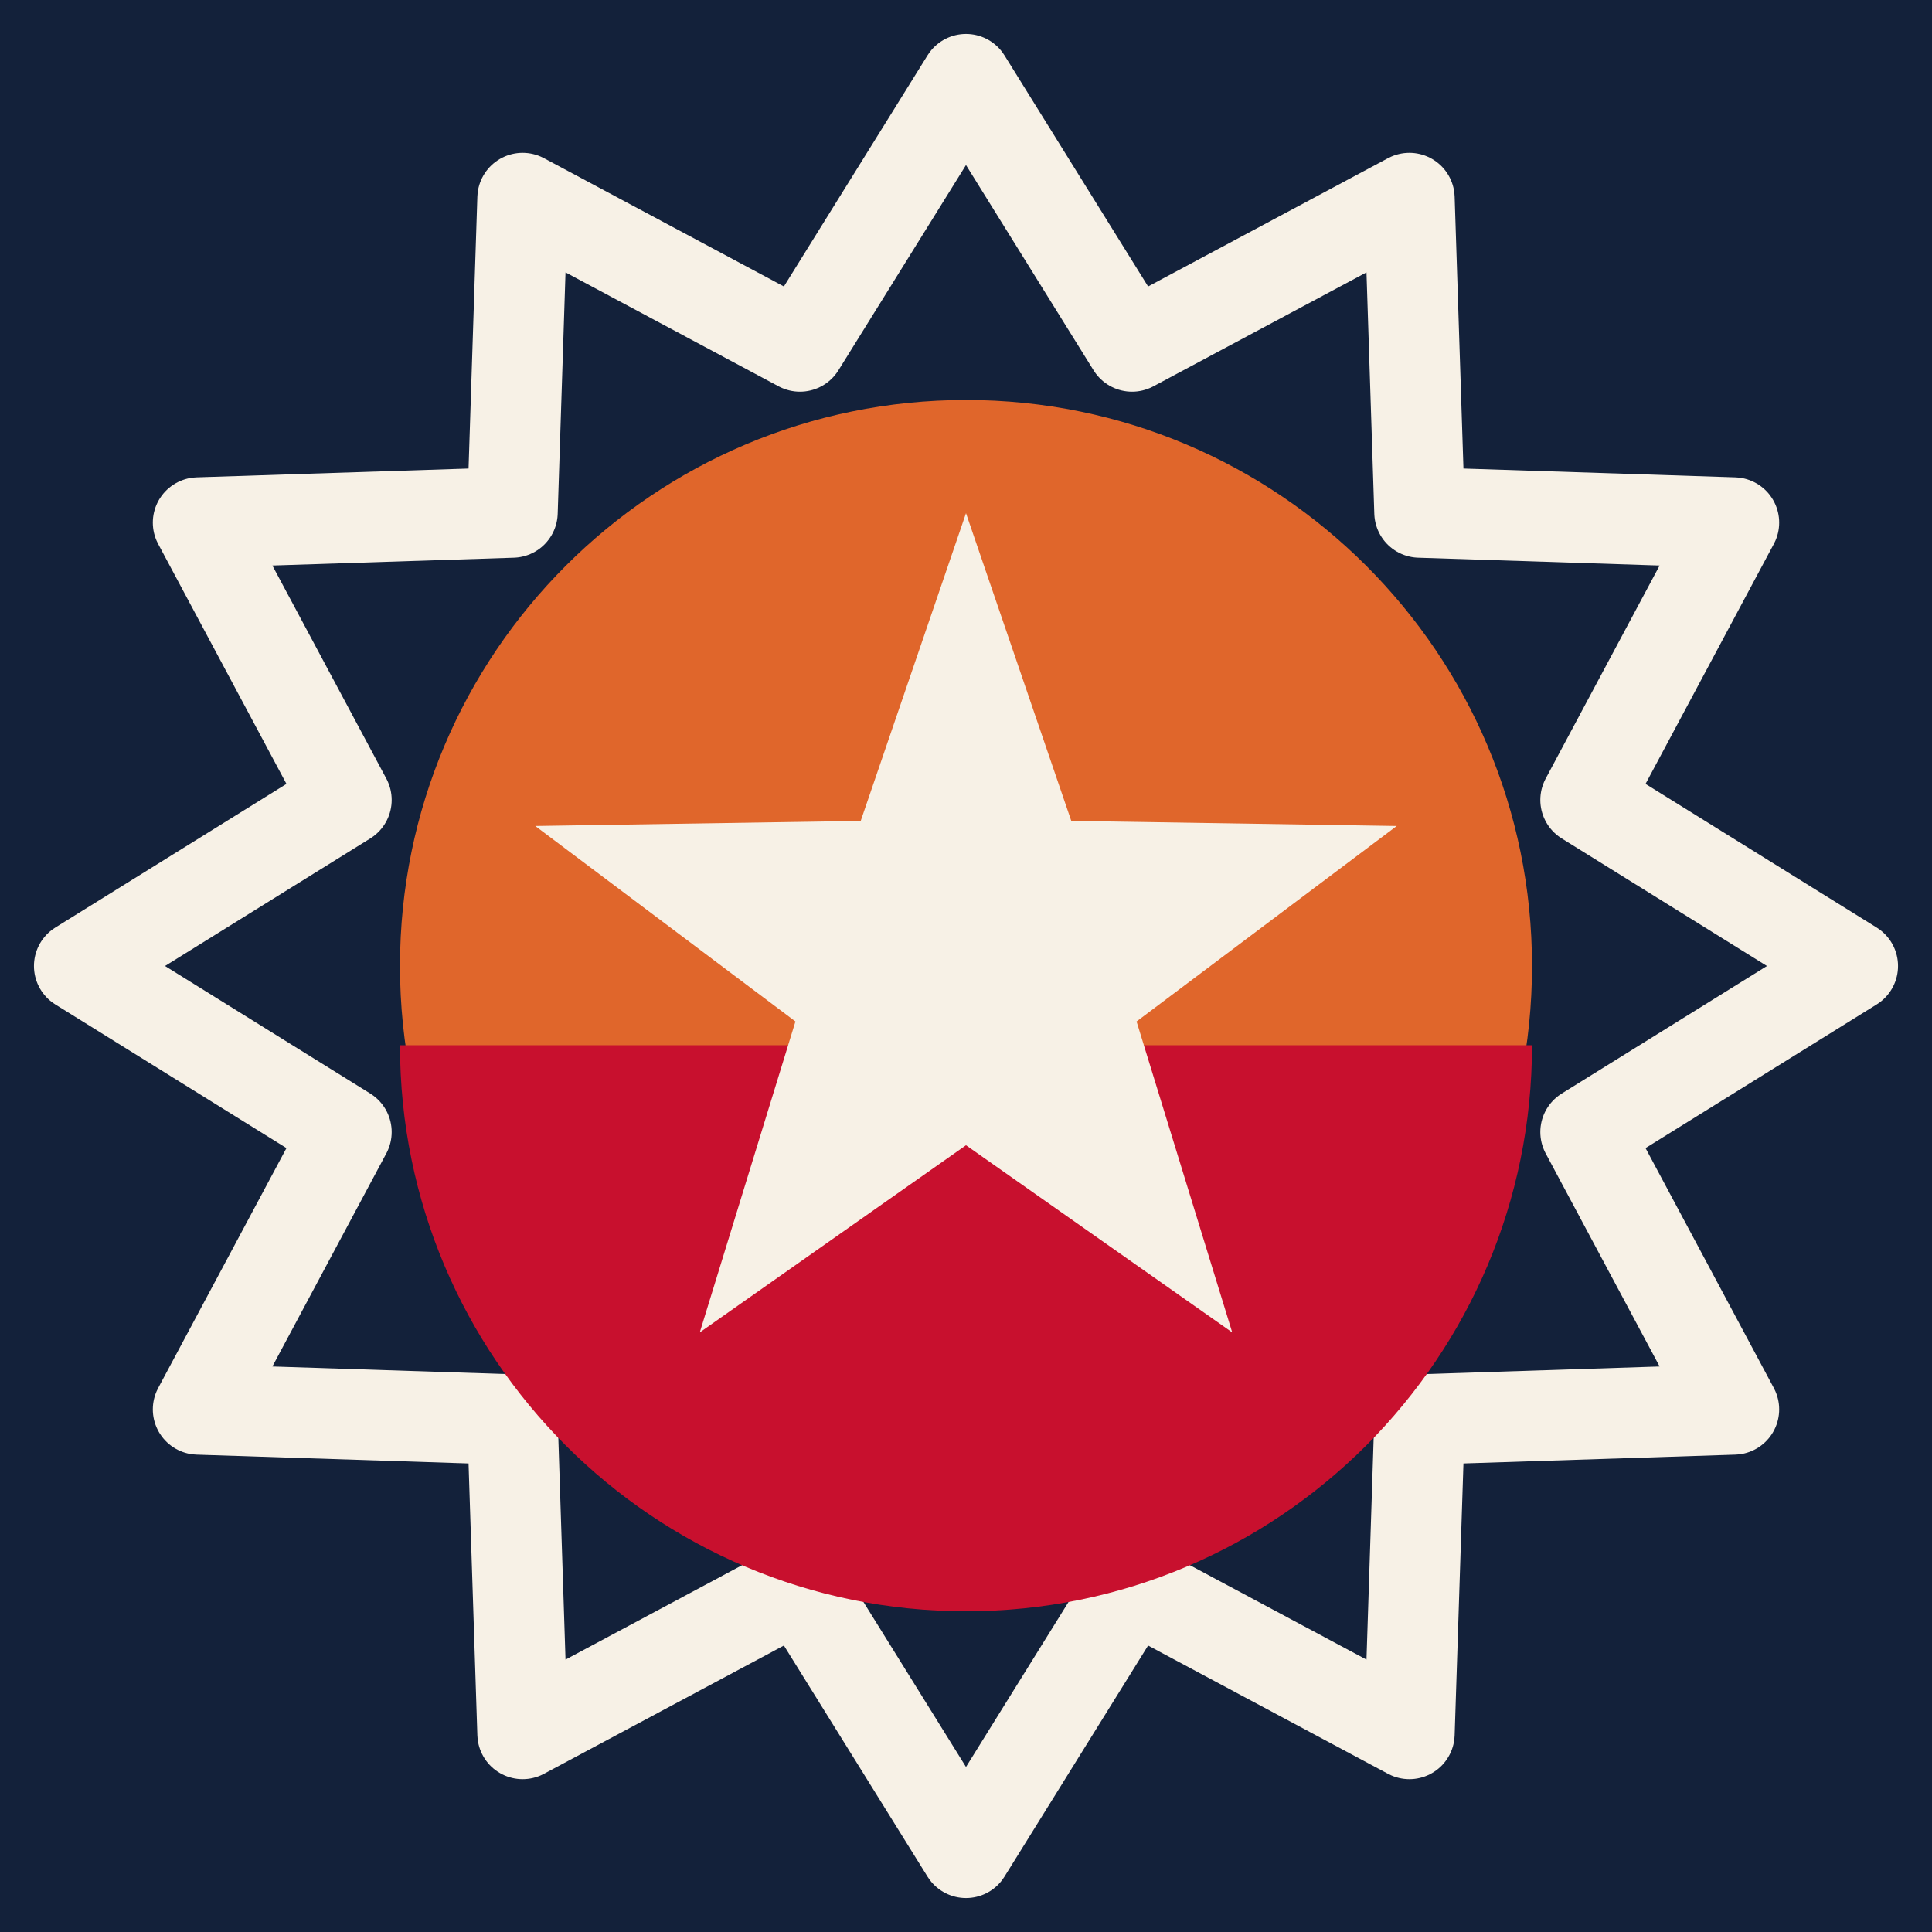
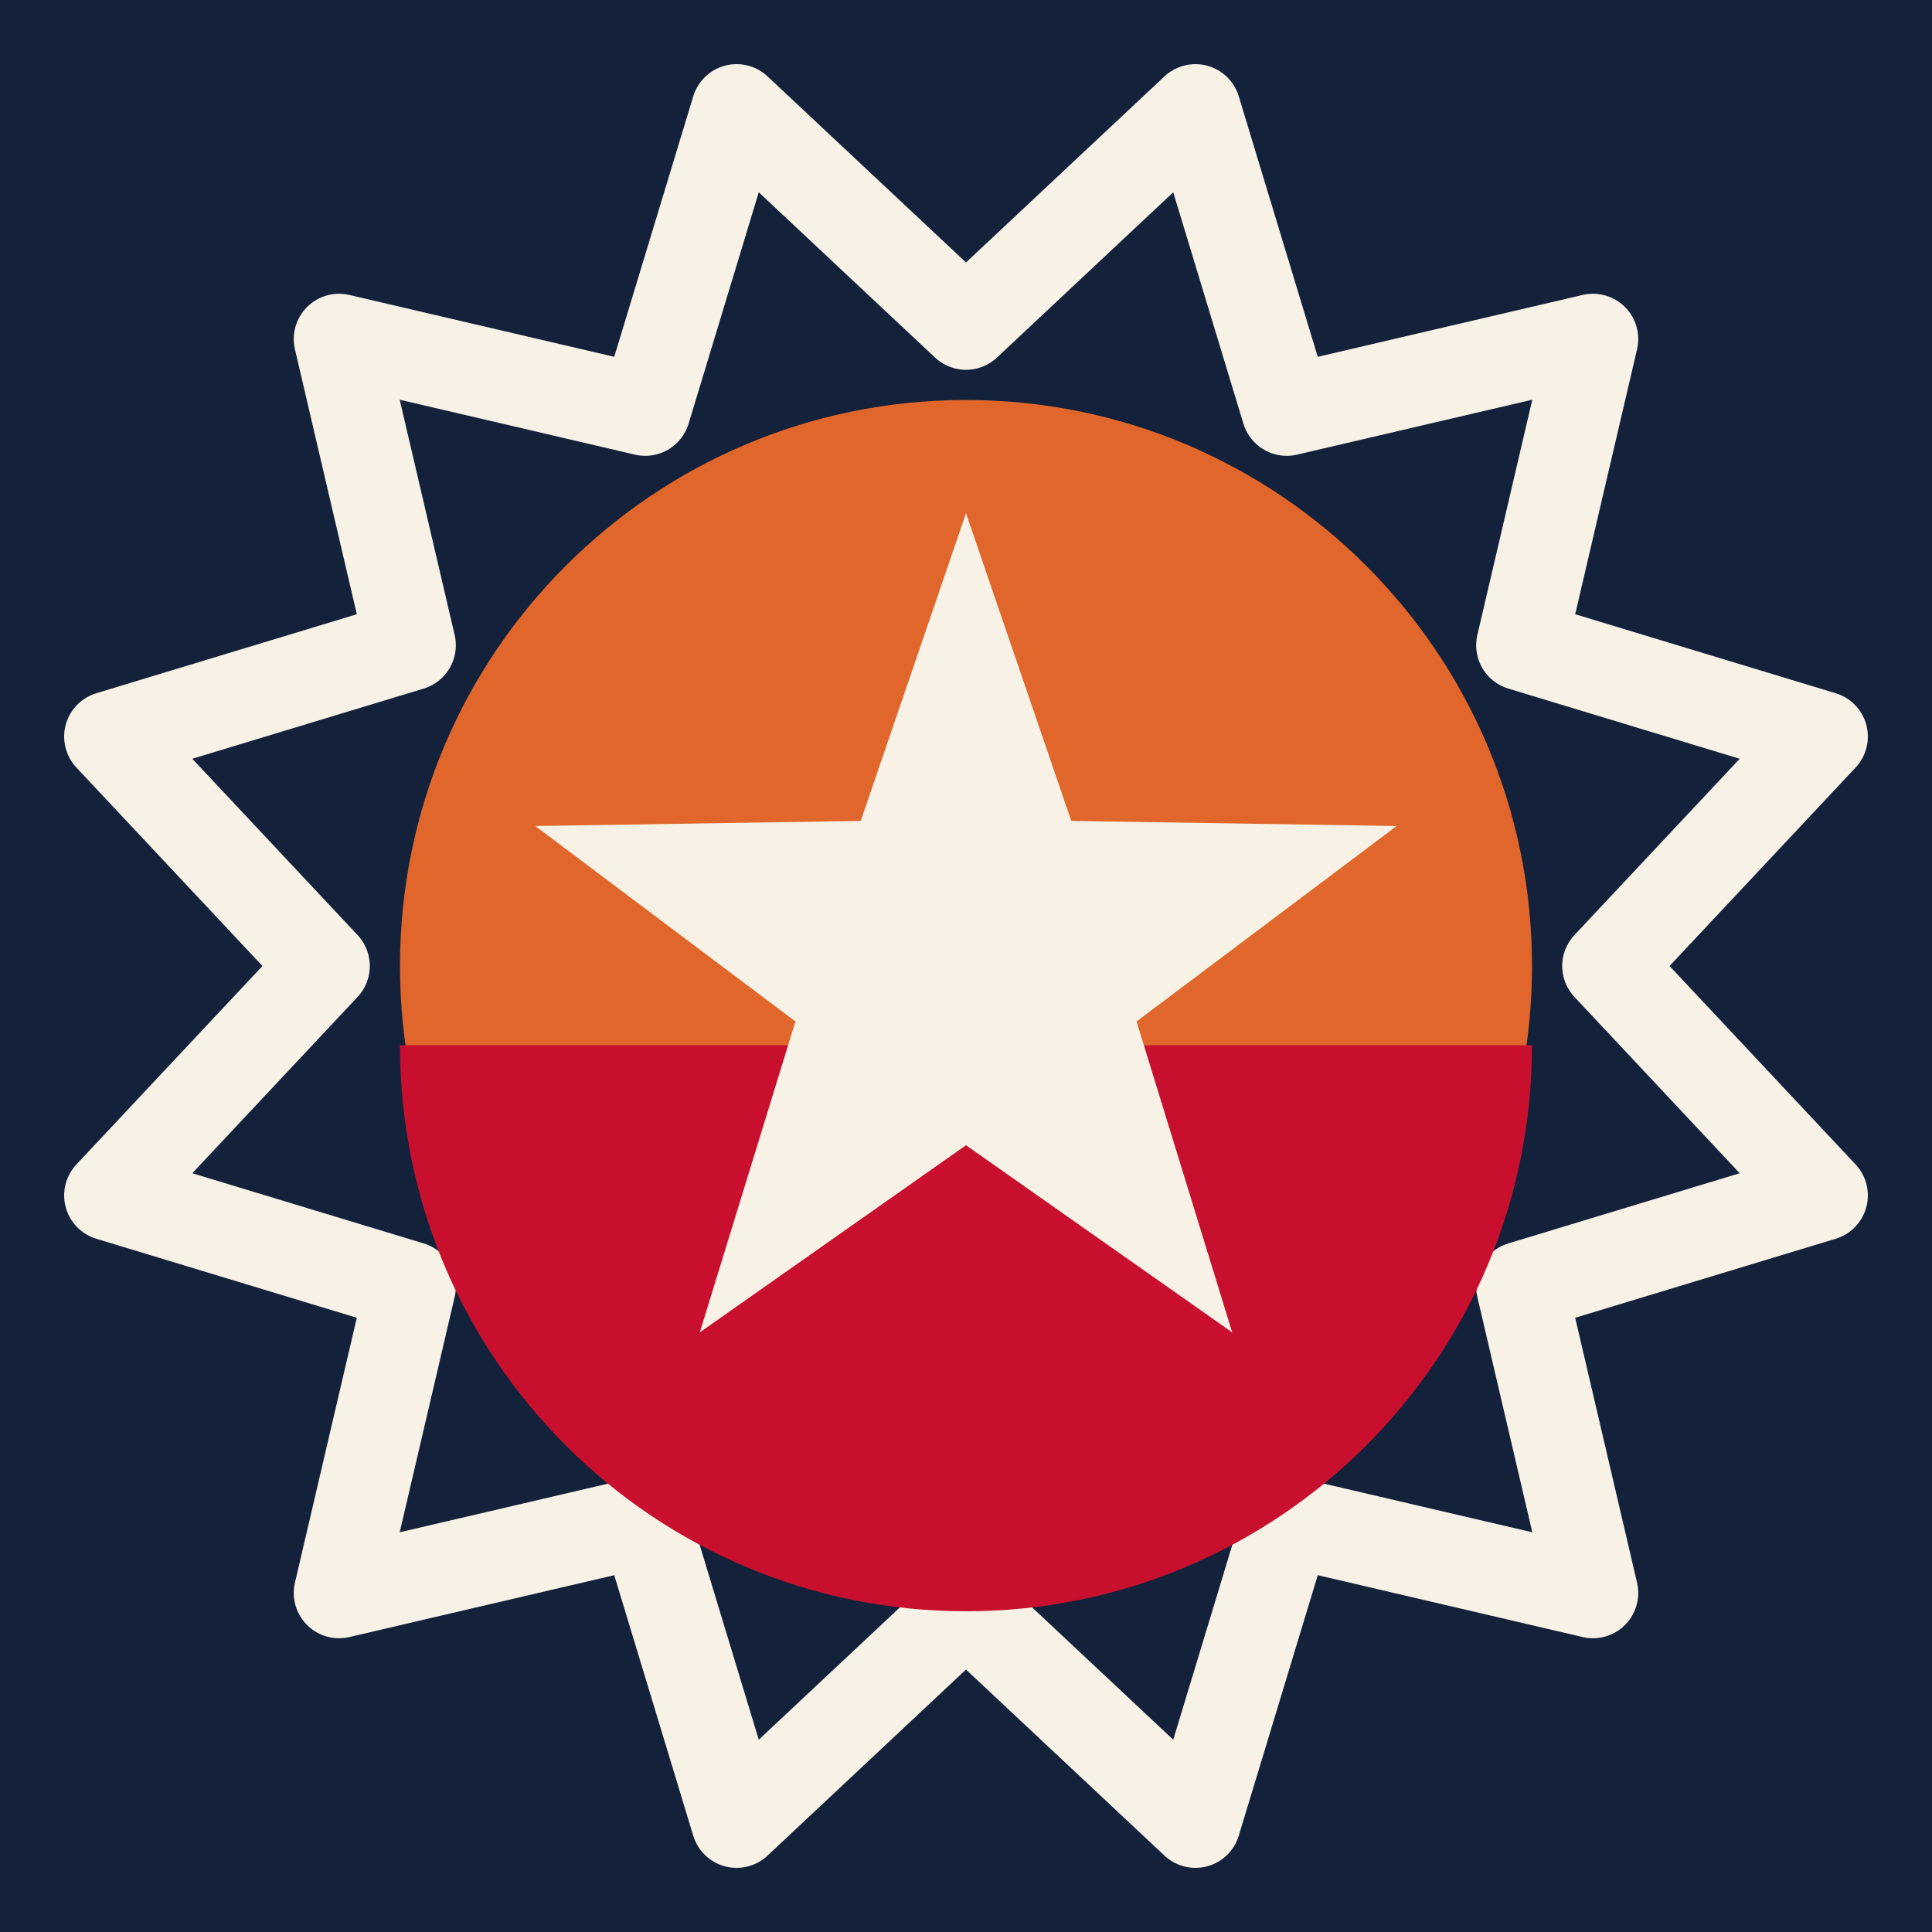
<svg xmlns="http://www.w3.org/2000/svg" viewBox="0 0 1024 1024" width="1024" height="1024">
  <rect width="1024" height="1024" fill="#13213a" />
-   <polygon points="512.0,42.0 600.0,183.6 747.0,105.0 752.4,271.6 919.0,277.0 840.4,424.0 982.0,512.0 840.4,600.0 919.0,747.0 752.4,752.4 747.0,919.0 600.0,840.4 512.0,982.0 424.0,840.4 277.0,919.0 271.6,752.4 105.0,747.0 183.6,600.0 42.0,512.0 183.6,424.0 105.0,277.0 271.6,271.6 277.0,105.0 424.0,183.6" fill="none" stroke="#f7f1e6" stroke-width="48" stroke-linejoin="round" />
+   <polygon points="390.4,58.0 512.0,172.0 633.6,58.0 682.0,217.6 844.3,179.7 806.4,342.0 966.0,390.4 852.0,512.0 966.0,633.6 806.4,682.0 844.3,844.3 682.0,806.4 633.6,966.0 512.0,852.0 390.4,966.0 342.0,806.4 179.7,844.3 217.6,682.0 58.0,633.6 172.0,512.0 58.0,390.4 217.6,342.0 179.7,179.7 342.0,217.6" fill="none" stroke="#f7f1e6" stroke-width="48" stroke-linejoin="round" />
  <circle cx="512" cy="512" r="300" fill="#e0662b" />
  <path d="M212,554 A300,300 0 0 0 812,554 Z" fill="#c8102e" />
  <polygon points="512.0,272.0 567.8,435.1 740.3,437.8 602.4,541.4 653.1,706.2 512.0,607.0 370.9,706.2 421.6,541.4 283.7,437.8 456.2,435.1" fill="#f7f1e6" />
</svg>
